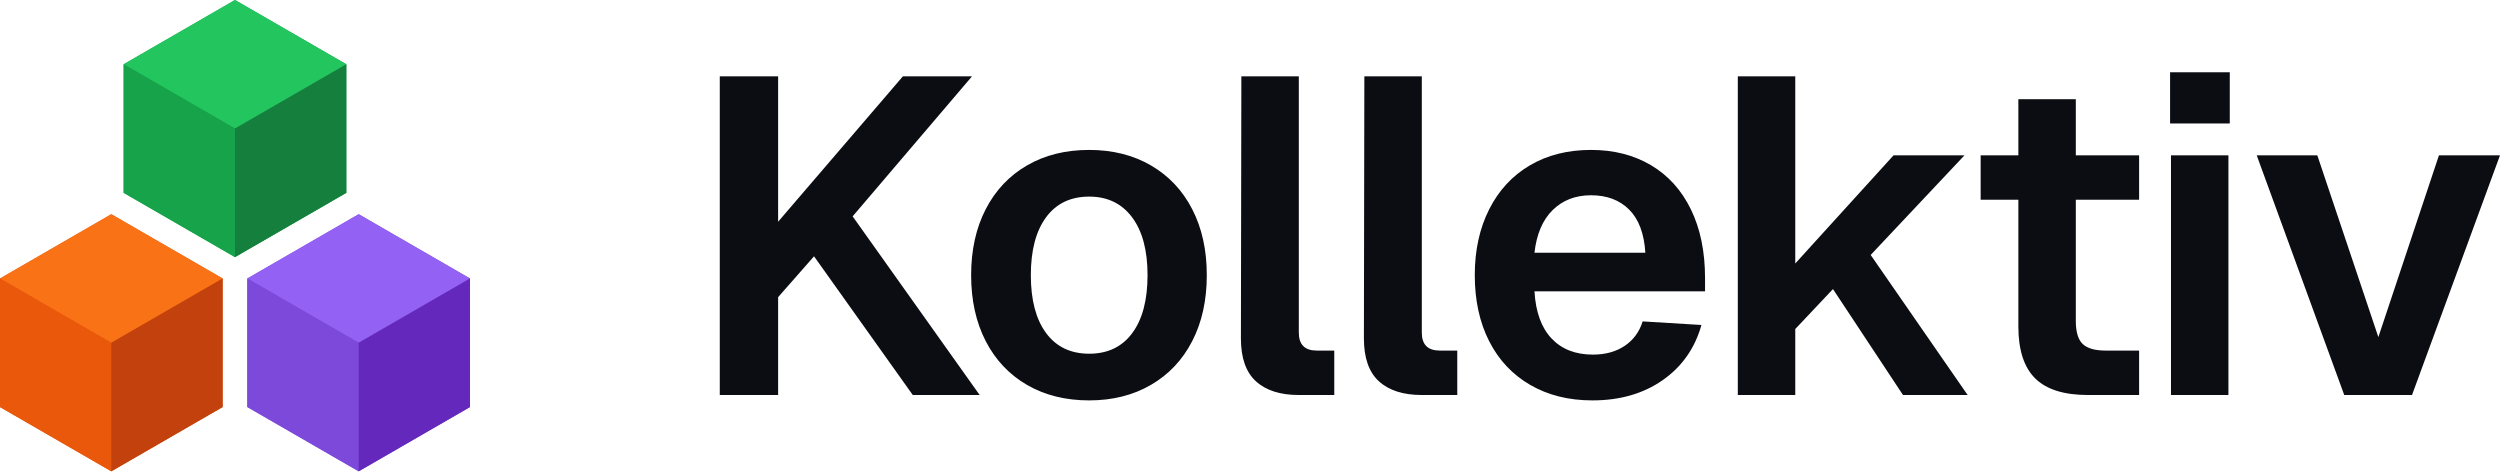
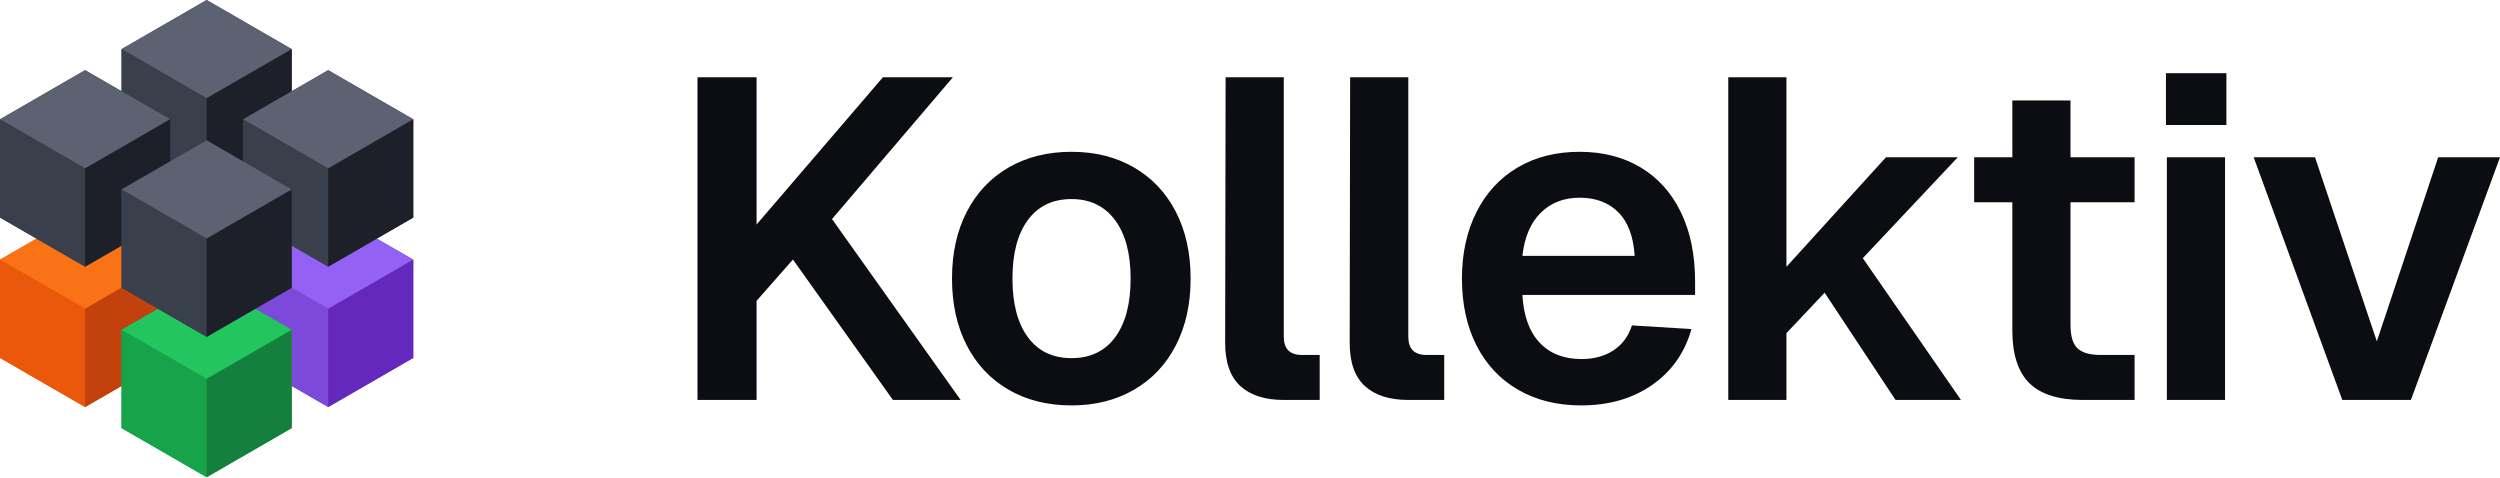
- <svg xmlns="http://www.w3.org/2000/svg" viewBox="76.5 -880 5569.5 1050" role="img" aria-label="Kollektiv">
+ <svg xmlns="http://www.w3.org/2000/svg" viewBox="145.337 -880 5500.663 1050" role="img" aria-label="Kollektiv">
  <g transform="translate(0 -955) scale(50)">
-     <polygon points="12,1.5 16.961,4.364 16.961,10.092 12,12.956 7.039,10.092 7.039,4.364" fill="#16a34a" />
-     <polygon points="12,1.5 16.961,4.364 12,7.228 7.039,4.364" fill="#22c55e" />
-     <polygon points="7.039,4.364 12,7.228 12,12.956 7.039,10.092" fill="#16a34a" />
-     <polygon points="12,7.228 16.961,4.364 16.961,10.092 12,12.956" fill="#15803d" />
-     <polygon points="6.489,11.044 11.45,13.908 11.45,19.636 6.489,22.5 1.529,19.636 1.529,13.908" fill="#ea580c" />
-     <polygon points="6.489,11.044 11.45,13.908 6.489,16.772 1.529,13.908" fill="#f97316" />
-     <polygon points="1.529,13.908 6.489,16.772 6.489,22.5 1.529,19.636" fill="#ea580c" />
-     <polygon points="6.489,16.772 11.45,13.908 11.45,19.636 6.489,22.5" fill="#c2410c" />
-     <polygon points="17.511,11.044 22.471,13.908 22.471,19.636 17.511,22.5 12.55,19.636 12.55,13.908" fill="#7d49da" />
-     <polygon points="17.511,11.044 22.471,13.908 17.511,16.772 12.55,13.908" fill="#9362f4" />
-     <polygon points="12.55,13.908 17.511,16.772 17.511,22.5 12.55,19.636" fill="#7d49da" />
-     <polygon points="17.511,16.772 22.471,13.908 22.471,19.636 17.511,22.5" fill="#6429bc" />
+     <polygon points="12,7.676 15.744,9.838 15.744,14.162 12,16.324 8.256,14.162 8.256,9.838" fill="#3a3f4c" />
+     <polygon points="12,7.676 15.744,9.838 12,12 8.256,9.838" fill="#5c6272" />
+     <polygon points="8.256,9.838 12,12 12,16.324 8.256,14.162" fill="#3a3f4c" />
+     <polygon points="12,12 15.744,9.838 15.744,14.162 12,16.324" fill="#1d2029" />
+     <polygon points="6.651,10.765 10.395,12.926 10.395,17.25 6.651,19.412 2.907,17.25 2.907,12.926" fill="#ea580c" />
+     <polygon points="6.651,10.765 10.395,12.926 6.651,15.088 2.907,12.926" fill="#f97316" />
+     <polygon points="2.907,12.926 6.651,15.088 6.651,19.412 2.907,17.25" fill="#ea580c" />
+     <polygon points="6.651,15.088 10.395,12.926 10.395,17.25 6.651,19.412" fill="#c2410c" />
+     <polygon points="17.349,10.765 21.093,12.926 21.093,17.25 17.349,19.412 13.605,17.25 13.605,12.926" fill="#7d49da" />
+     <polygon points="17.349,10.765 21.093,12.926 17.349,15.088 13.605,12.926" fill="#9362f4" />
+     <polygon points="13.605,12.926 17.349,15.088 17.349,19.412 13.605,17.25" fill="#7d49da" />
+     <polygon points="17.349,15.088 21.093,12.926 21.093,17.25 17.349,19.412" fill="#6429bc" />
+     <polygon points="12,1.5 15.744,3.662 15.744,7.985 12,10.147 8.256,7.985 8.256,3.662" fill="#3a3f4c" />
+     <polygon points="12,1.5 15.744,3.662 12,5.824 8.256,3.662" fill="#5c6272" />
+     <polygon points="8.256,3.662 12,5.824 12,10.147 8.256,7.985" fill="#3a3f4c" />
+     <polygon points="12,5.824 15.744,3.662 15.744,7.985 12,10.147" fill="#1d2029" />
+     <polygon points="12,13.853 15.744,16.015 15.744,20.338 12,22.5 8.256,20.338 8.256,16.015" fill="#16a34a" />
+     <polygon points="12,13.853 15.744,16.015 12,18.176 8.256,16.015" fill="#22c55e" />
+     <polygon points="8.256,16.015 12,18.176 12,22.5 8.256,20.338" fill="#16a34a" />
+     <polygon points="12,18.176 15.744,16.015 15.744,20.338 12,22.5" fill="#15803d" />
+     <polygon points="6.651,4.588 10.395,6.75 10.395,11.074 6.651,13.235 2.907,11.074 2.907,6.75" fill="#3a3f4c" />
+     <polygon points="6.651,4.588 10.395,6.75 6.651,8.912 2.907,6.75" fill="#5c6272" />
+     <polygon points="2.907,6.75 6.651,8.912 6.651,13.235 2.907,11.074" fill="#3a3f4c" />
+     <polygon points="6.651,8.912 10.395,6.75 10.395,11.074 6.651,13.235" fill="#1d2029" />
+     <polygon points="17.349,4.588 21.093,6.75 21.093,11.074 17.349,13.235 13.605,11.074 13.605,6.75" fill="#3a3f4c" />
+     <polygon points="17.349,4.588 21.093,6.75 17.349,8.912 13.605,6.75" fill="#5c6272" />
+     <polygon points="13.605,6.75 17.349,8.912 17.349,13.235 13.605,11.074" fill="#3a3f4c" />
+     <polygon points="17.349,8.912 21.093,6.75 21.093,11.074 17.349,13.235" fill="#1d2029" />
+     <polygon points="12,7.676 15.744,9.838 15.744,14.162 12,16.324 8.256,14.162 8.256,9.838" fill="#3a3f4c" />
+     <polygon points="12,7.676 15.744,9.838 12,12 8.256,9.838" fill="#5c6272" />
+     <polygon points="8.256,9.838 12,12 12,16.324 8.256,14.162" fill="#3a3f4c" />
+     <polygon points="12,12 15.744,9.838 15.744,14.162 12,16.324" fill="#1d2029" />
  </g>
  <path transform="translate(1600 0)" d="M80.0 -710.0H210.0V-386.0L488.0 -710.0H642.0L376.0 -398.0L659.0 0.0H510.0L290.0 -309.0L210.0 -218.0V0.0H80.0ZM640.0 -267.0Q640.0 -351.0 672.5 -414.0Q705.0 -477.0 764.5 -511.5Q824.0 -546.0 903.0 -546.0Q981.0 -546.0 1040.5 -511.5Q1100.0 -477.0 1132.5 -414.0Q1165.0 -351.0 1165.0 -267.0Q1165.0 -183.0 1132.5 -120.0Q1100.0 -57.0 1040.5 -22.5Q981.0 12.0 903.0 12.0Q824.0 12.0 764.5 -22.5Q705.0 -57.0 672.5 -120.0Q640.0 -183.0 640.0 -267.0ZM1033.0 -267.0Q1033.0 -350.0 998.5 -396.0Q964.0 -442.0 903.0 -442.0Q841.0 -442.0 807.0 -396.0Q773.0 -350.0 773.0 -267.0Q773.0 -184.0 807.0 -138.0Q841.0 -92.0 903.0 -92.0Q965.0 -92.0 999.0 -138.0Q1033.0 -184.0 1033.0 -267.0ZM1241.0 -126.0 1242.0 -710.0H1370.0V-139.0Q1370.0 -99.0 1410.0 -99.0H1449.0V0.0H1370.0Q1308.0 0.0 1274.5 -30.5Q1241.0 -61.0 1241.0 -126.0ZM1515.0 -126.0 1516.0 -710.0H1644.0V-139.0Q1644.0 -99.0 1684.0 -99.0H1723.0V0.0H1644.0Q1582.0 0.0 1548.5 -30.5Q1515.0 -61.0 1515.0 -126.0ZM1762.0 -267.0Q1762.0 -350.0 1794.0 -413.5Q1826.0 -477.0 1884.5 -511.5Q1943.0 -546.0 2021.0 -546.0Q2097.0 -546.0 2154.5 -512.0Q2212.0 -478.0 2243.5 -413.5Q2275.0 -349.0 2275.0 -260.0V-231.0H1895.0Q1899.0 -162.0 1933.0 -126.0Q1967.0 -90.0 2025.0 -90.0Q2067.0 -90.0 2096.0 -109.5Q2125.0 -129.0 2136.0 -164.0L2267.0 -156.0Q2245.0 -78.0 2180.5 -33.0Q2116.0 12.0 2024.0 12.0Q1945.0 12.0 1885.5 -22.5Q1826.0 -57.0 1794.0 -120.0Q1762.0 -183.0 1762.0 -267.0ZM2021.0 -445.0Q1969.0 -445.0 1935.5 -412.0Q1902.0 -379.0 1895.0 -317.0H2142.0Q2138.0 -381.0 2106.0 -413.0Q2074.0 -445.0 2021.0 -445.0ZM2348.0 -710.0H2476.0V-293.0L2695.0 -534.0H2853.0L2644.0 -312.0L2860.0 0.0H2716.0L2560.0 -236.0L2476.0 -147.0V0.0H2348.0ZM2973.0 -153.0V-435.0H2889.0V-534.0H2973.0V-659.0H3101.0V-534.0H3242.0V-435.0H3101.0V-165.0Q3101.0 -128.0 3116.5 -113.5Q3132.0 -99.0 3167.0 -99.0H3242.0V0.0H3128.0Q3048.0 0.0 3010.5 -37.0Q2973.0 -74.0 2973.0 -153.0ZM3313.0 -534.0H3441.0V0.0H3313.0ZM3311.0 -719.0H3444.0V-605.0H3311.0ZM3504.0 -534.0H3639.0L3775.0 -129.0L3910.0 -534.0H4046.0L3850.0 0.0H3699.0Z" fill="#0b0d12" />
</svg>
